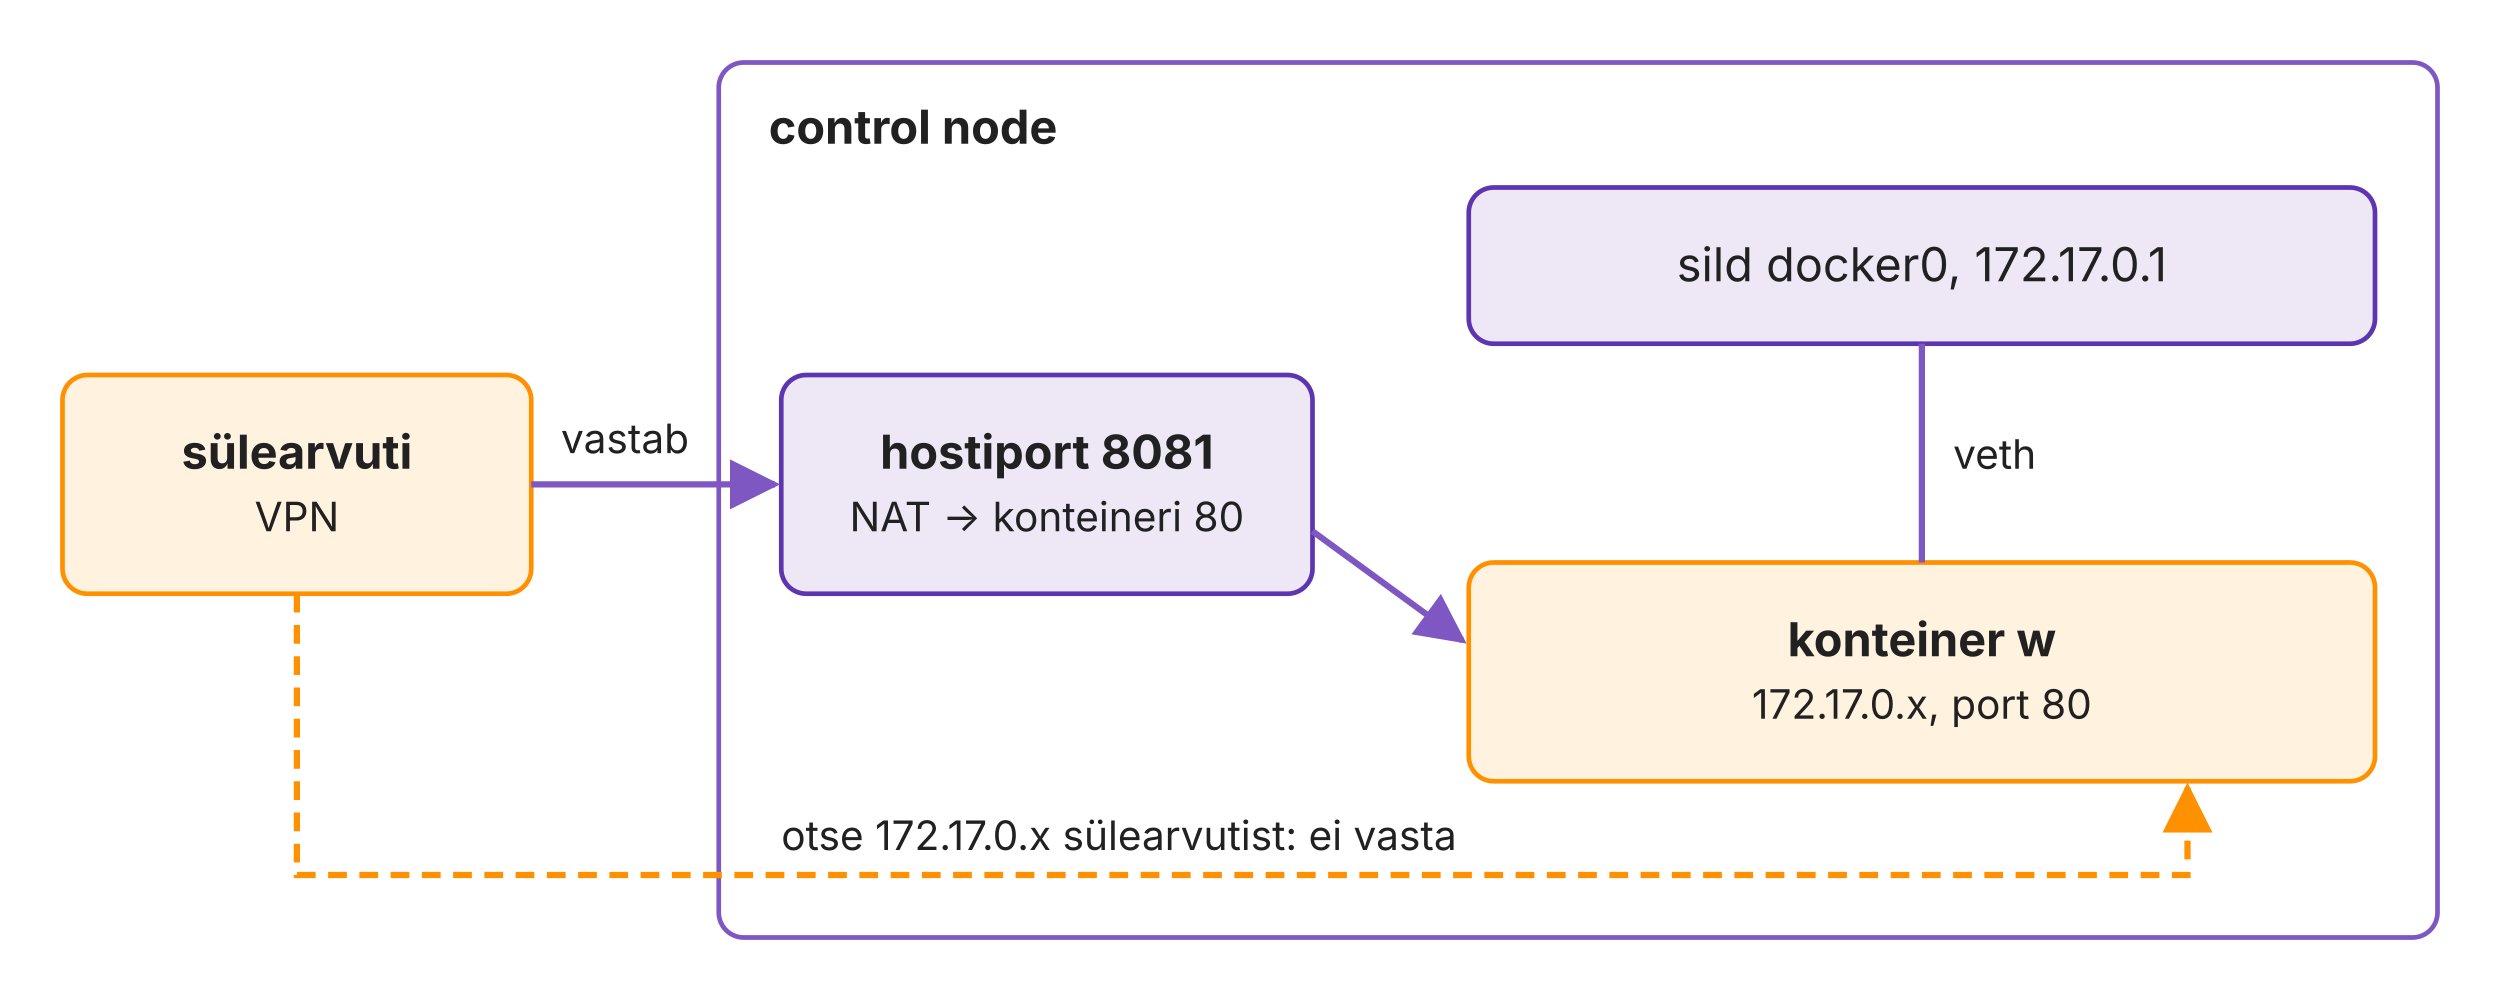
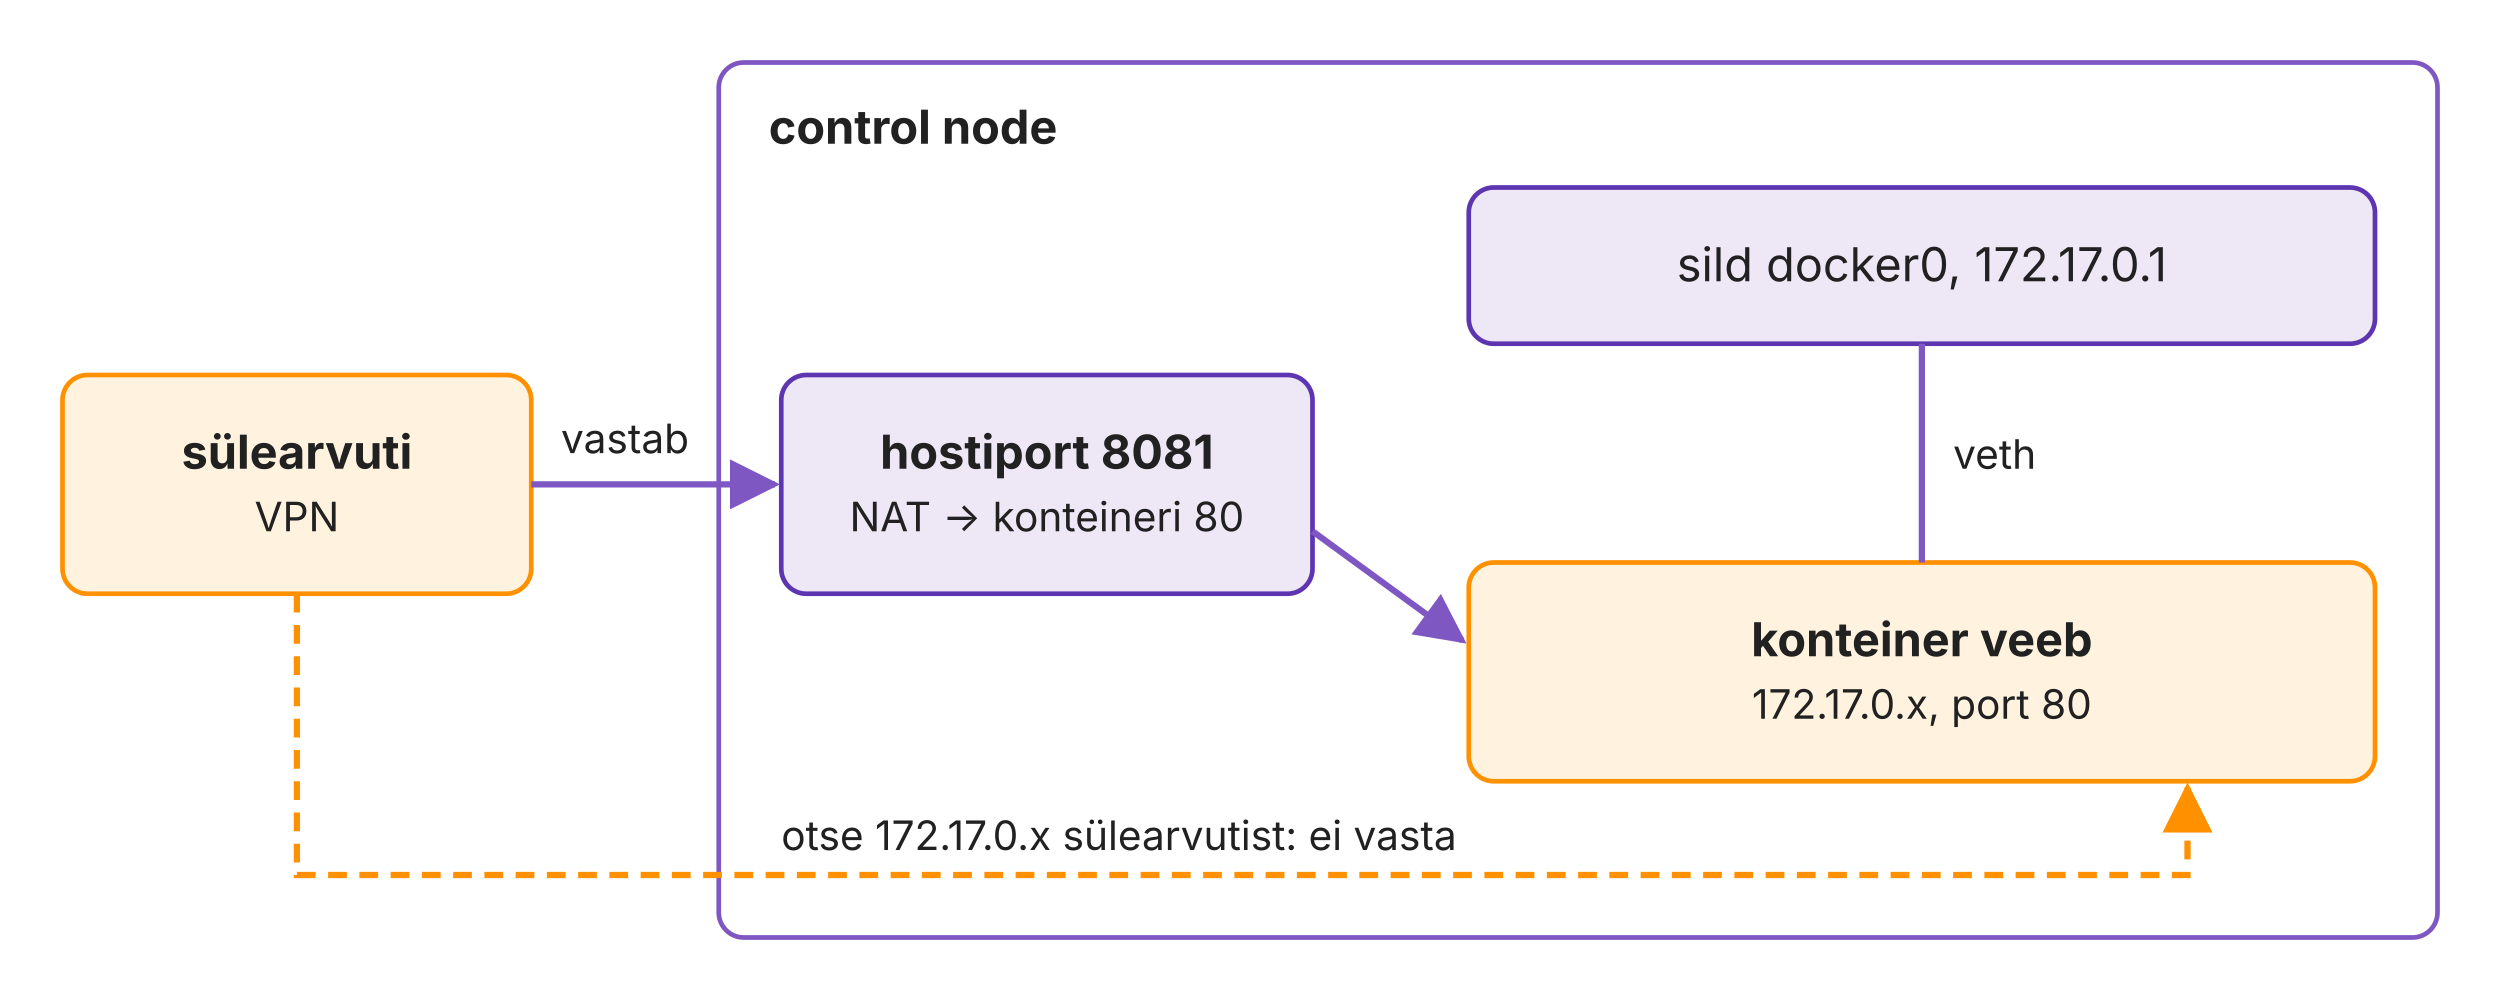
<svg xmlns="http://www.w3.org/2000/svg" viewBox="0 0 800 320" width="800">
  <style>text{font-family:Inter, Arial, sans-serif;fill:#212121;font-size:15px}.b{font-weight:700}.s{font-size:13px}.c{text-anchor:middle}.e{text-anchor:end}.p{fill:#ede7f6;stroke:#5e35b1;stroke-width:1.5}.o{fill:#fff3e0;stroke:#ff9100;stroke-width:1.5}.f{fill:#fff;stroke:#7e57c2;stroke-width:1.5}.l{stroke:#7e57c2;stroke-width:2;fill:none}.d{stroke:#ff9100;stroke-width:2;fill:none;stroke-dasharray:6 4}</style>
  <defs>
    <marker id="a" viewBox="0 0 10 10" refX="9" refY="5" markerWidth="8" markerHeight="8" orient="auto-start-reverse">
      <path d="M0,0 L10,5 L0,10 z" fill="#7e57c2" />
    </marker>
    <marker id="b" viewBox="0 0 10 10" refX="9" refY="5" markerWidth="8" markerHeight="8" orient="auto-start-reverse">
      <path d="M0,0 L10,5 L0,10 z" fill="#ff9100" />
    </marker>
  </defs>
  <rect width="800" height="320" fill="#fff" />
  <rect class="o" x="20" y="120" width="150" height="70" rx="8" />
  <text class="b c" x="95" y="150">sülearvuti</text>
  <text class="c s" x="95" y="170">VPN</text>
  <rect class="f" x="230" y="20" width="550" height="280" rx="8" />
  <text class="b" x="246" y="46">control node</text>
  <rect class="p" x="250" y="120" width="170" height="70" rx="8" />
  <text class="b c" x="335" y="150">hostiport 8081</text>
  <text class="c s" x="335" y="170">NAT → konteineri 80</text>
  <rect class="p" x="470" y="60" width="290" height="50" rx="8" />
  <text class="c" x="615" y="90">sild docker0, 172.17.0.1</text>
  <rect class="o" x="470" y="180" width="290" height="70" rx="8" />
-   <text class="b c" x="615" y="210">konteiner w</text>
+   <text class="b c" x="615" y="210">konteiner veeb</text>
  <text class="c s" x="615" y="230">172.17.0.x, port 80</text>
  <line class="l" x1="170" y1="155" x2="248" y2="155" marker-end="url(#a)" />
  <text class="c s" x="200" y="145">vastab</text>
  <line class="l" x1="420" y1="170" x2="468" y2="205" marker-end="url(#a)" />
  <line class="l" x1="615" y1="110" x2="615" y2="180" />
  <text class="s" x="625" y="150">veth</text>
  <path class="d" d="M95,190 L95,280 L700,280 L700,252" marker-end="url(#b)" />
  <text class="s" x="250" y="272">otse 172.17.0.x sülearvutist: ei vasta</text>
</svg>
